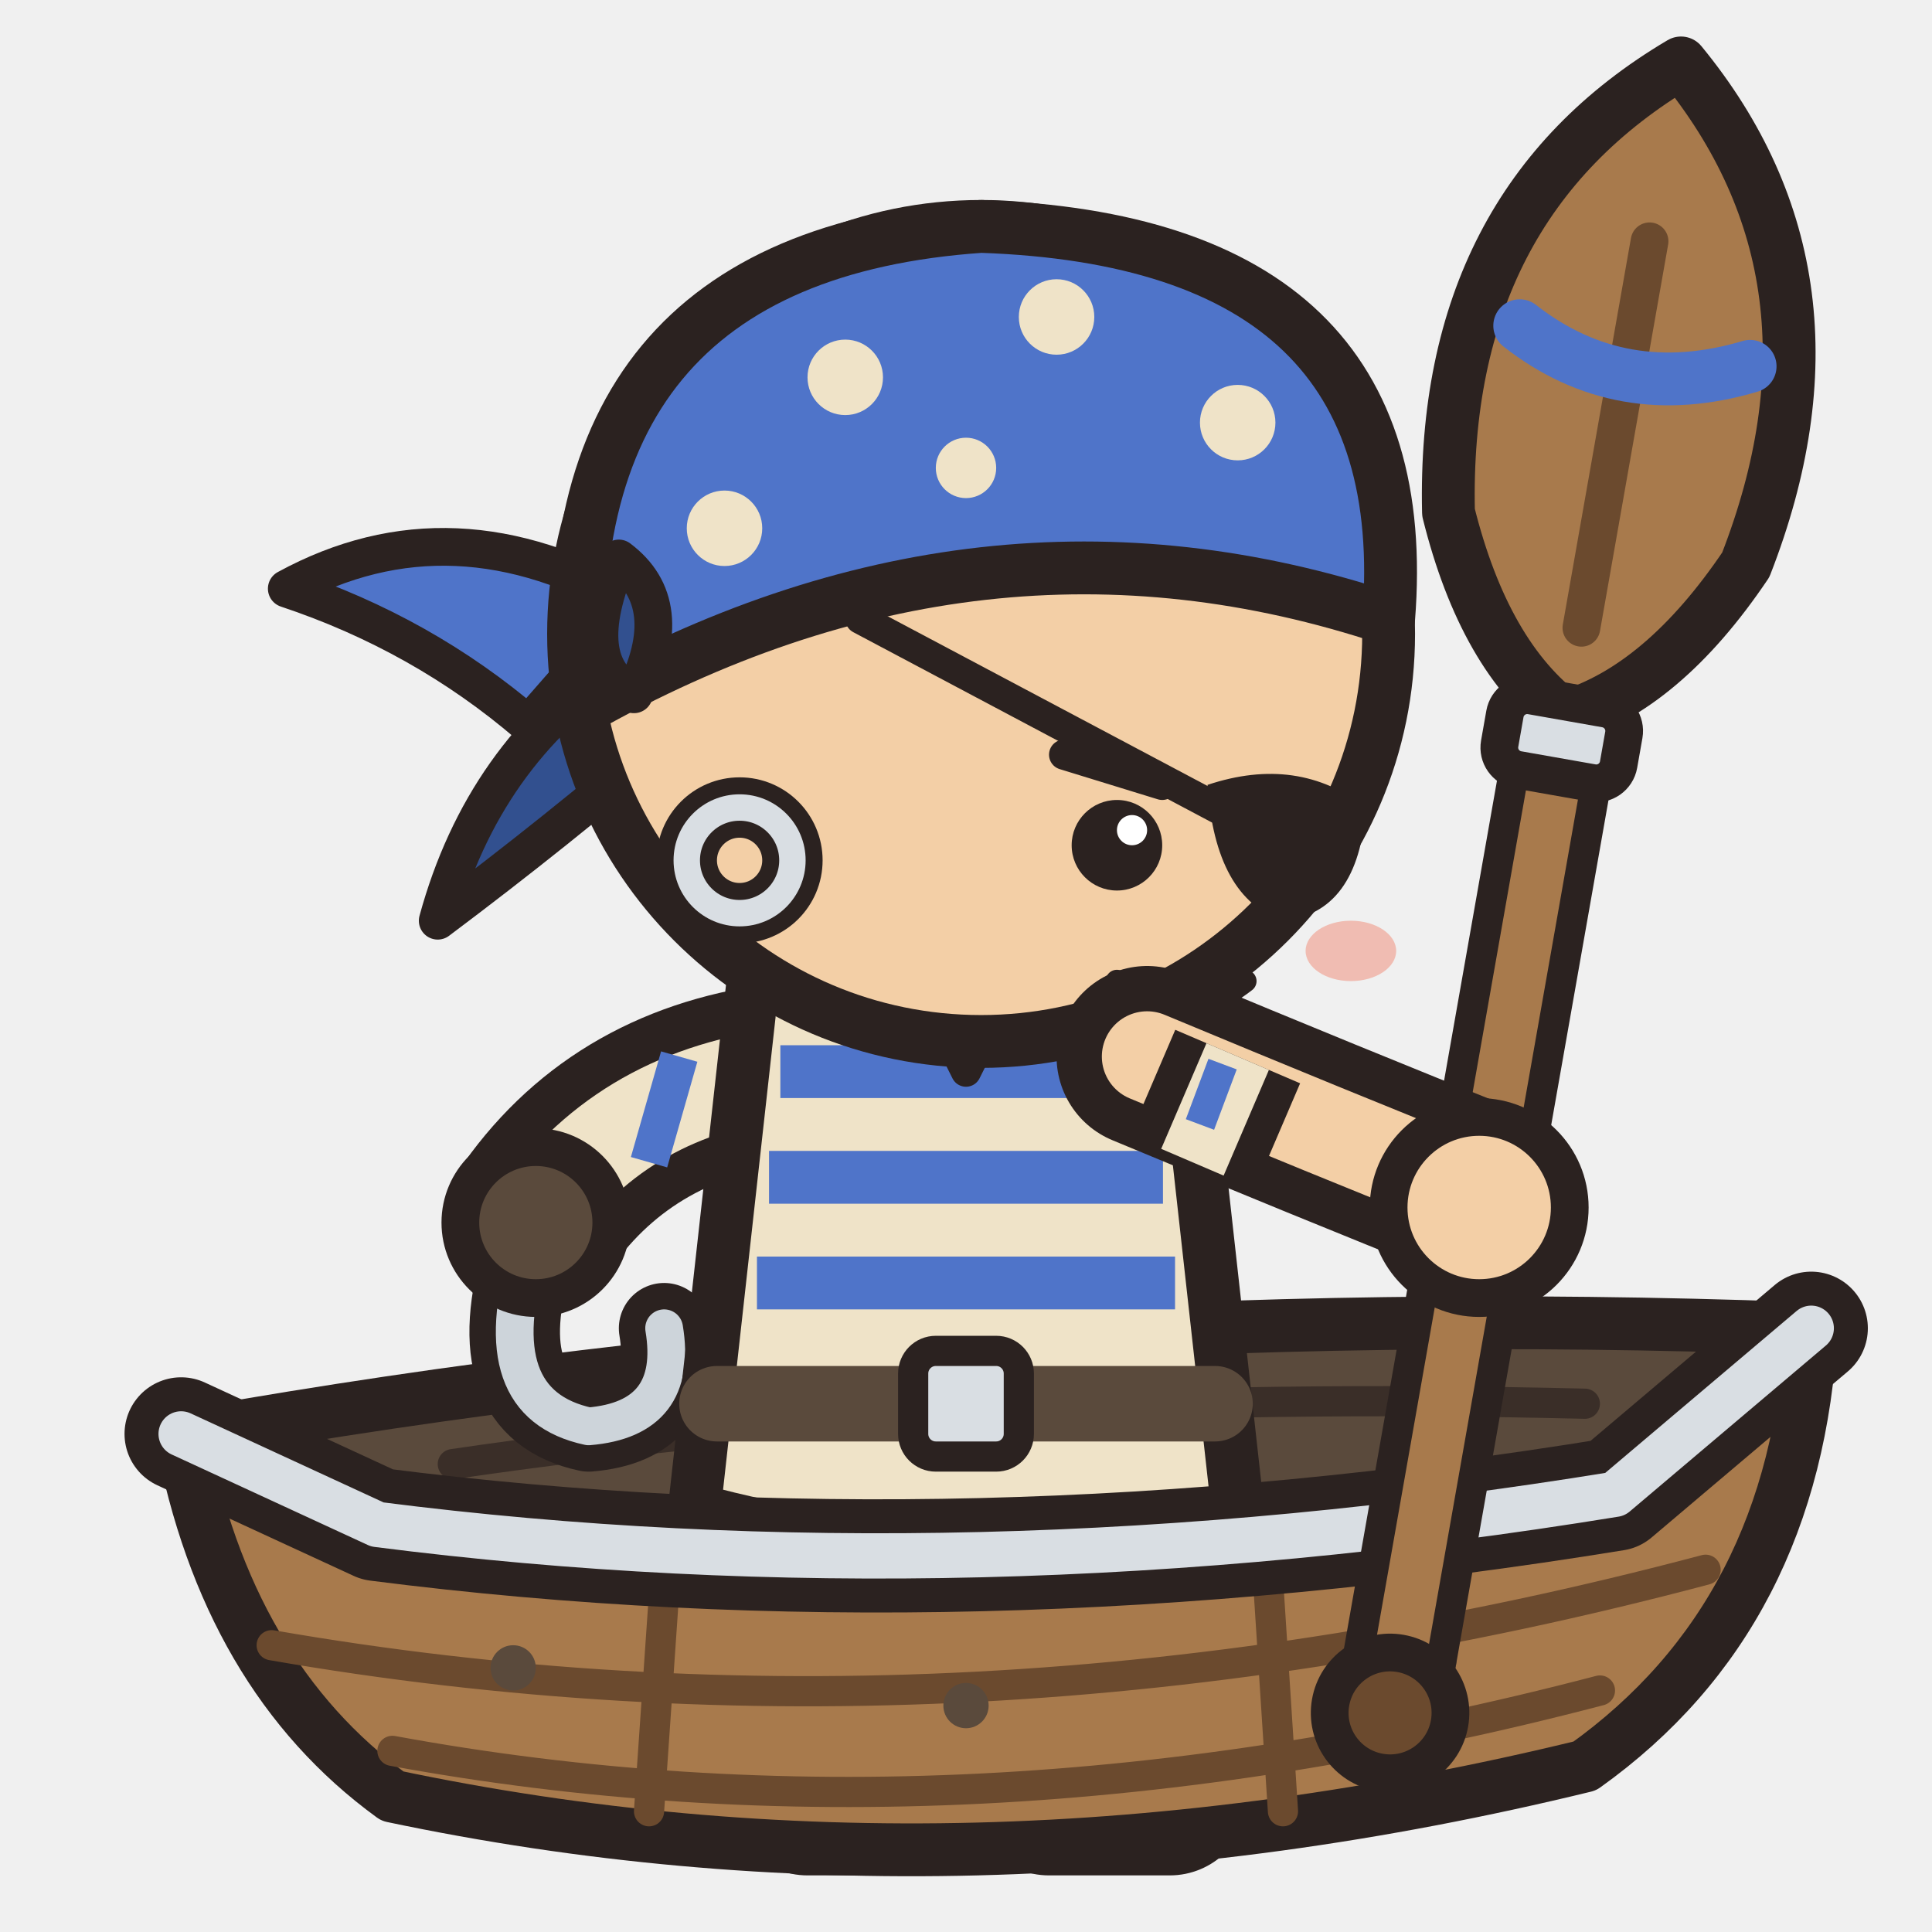
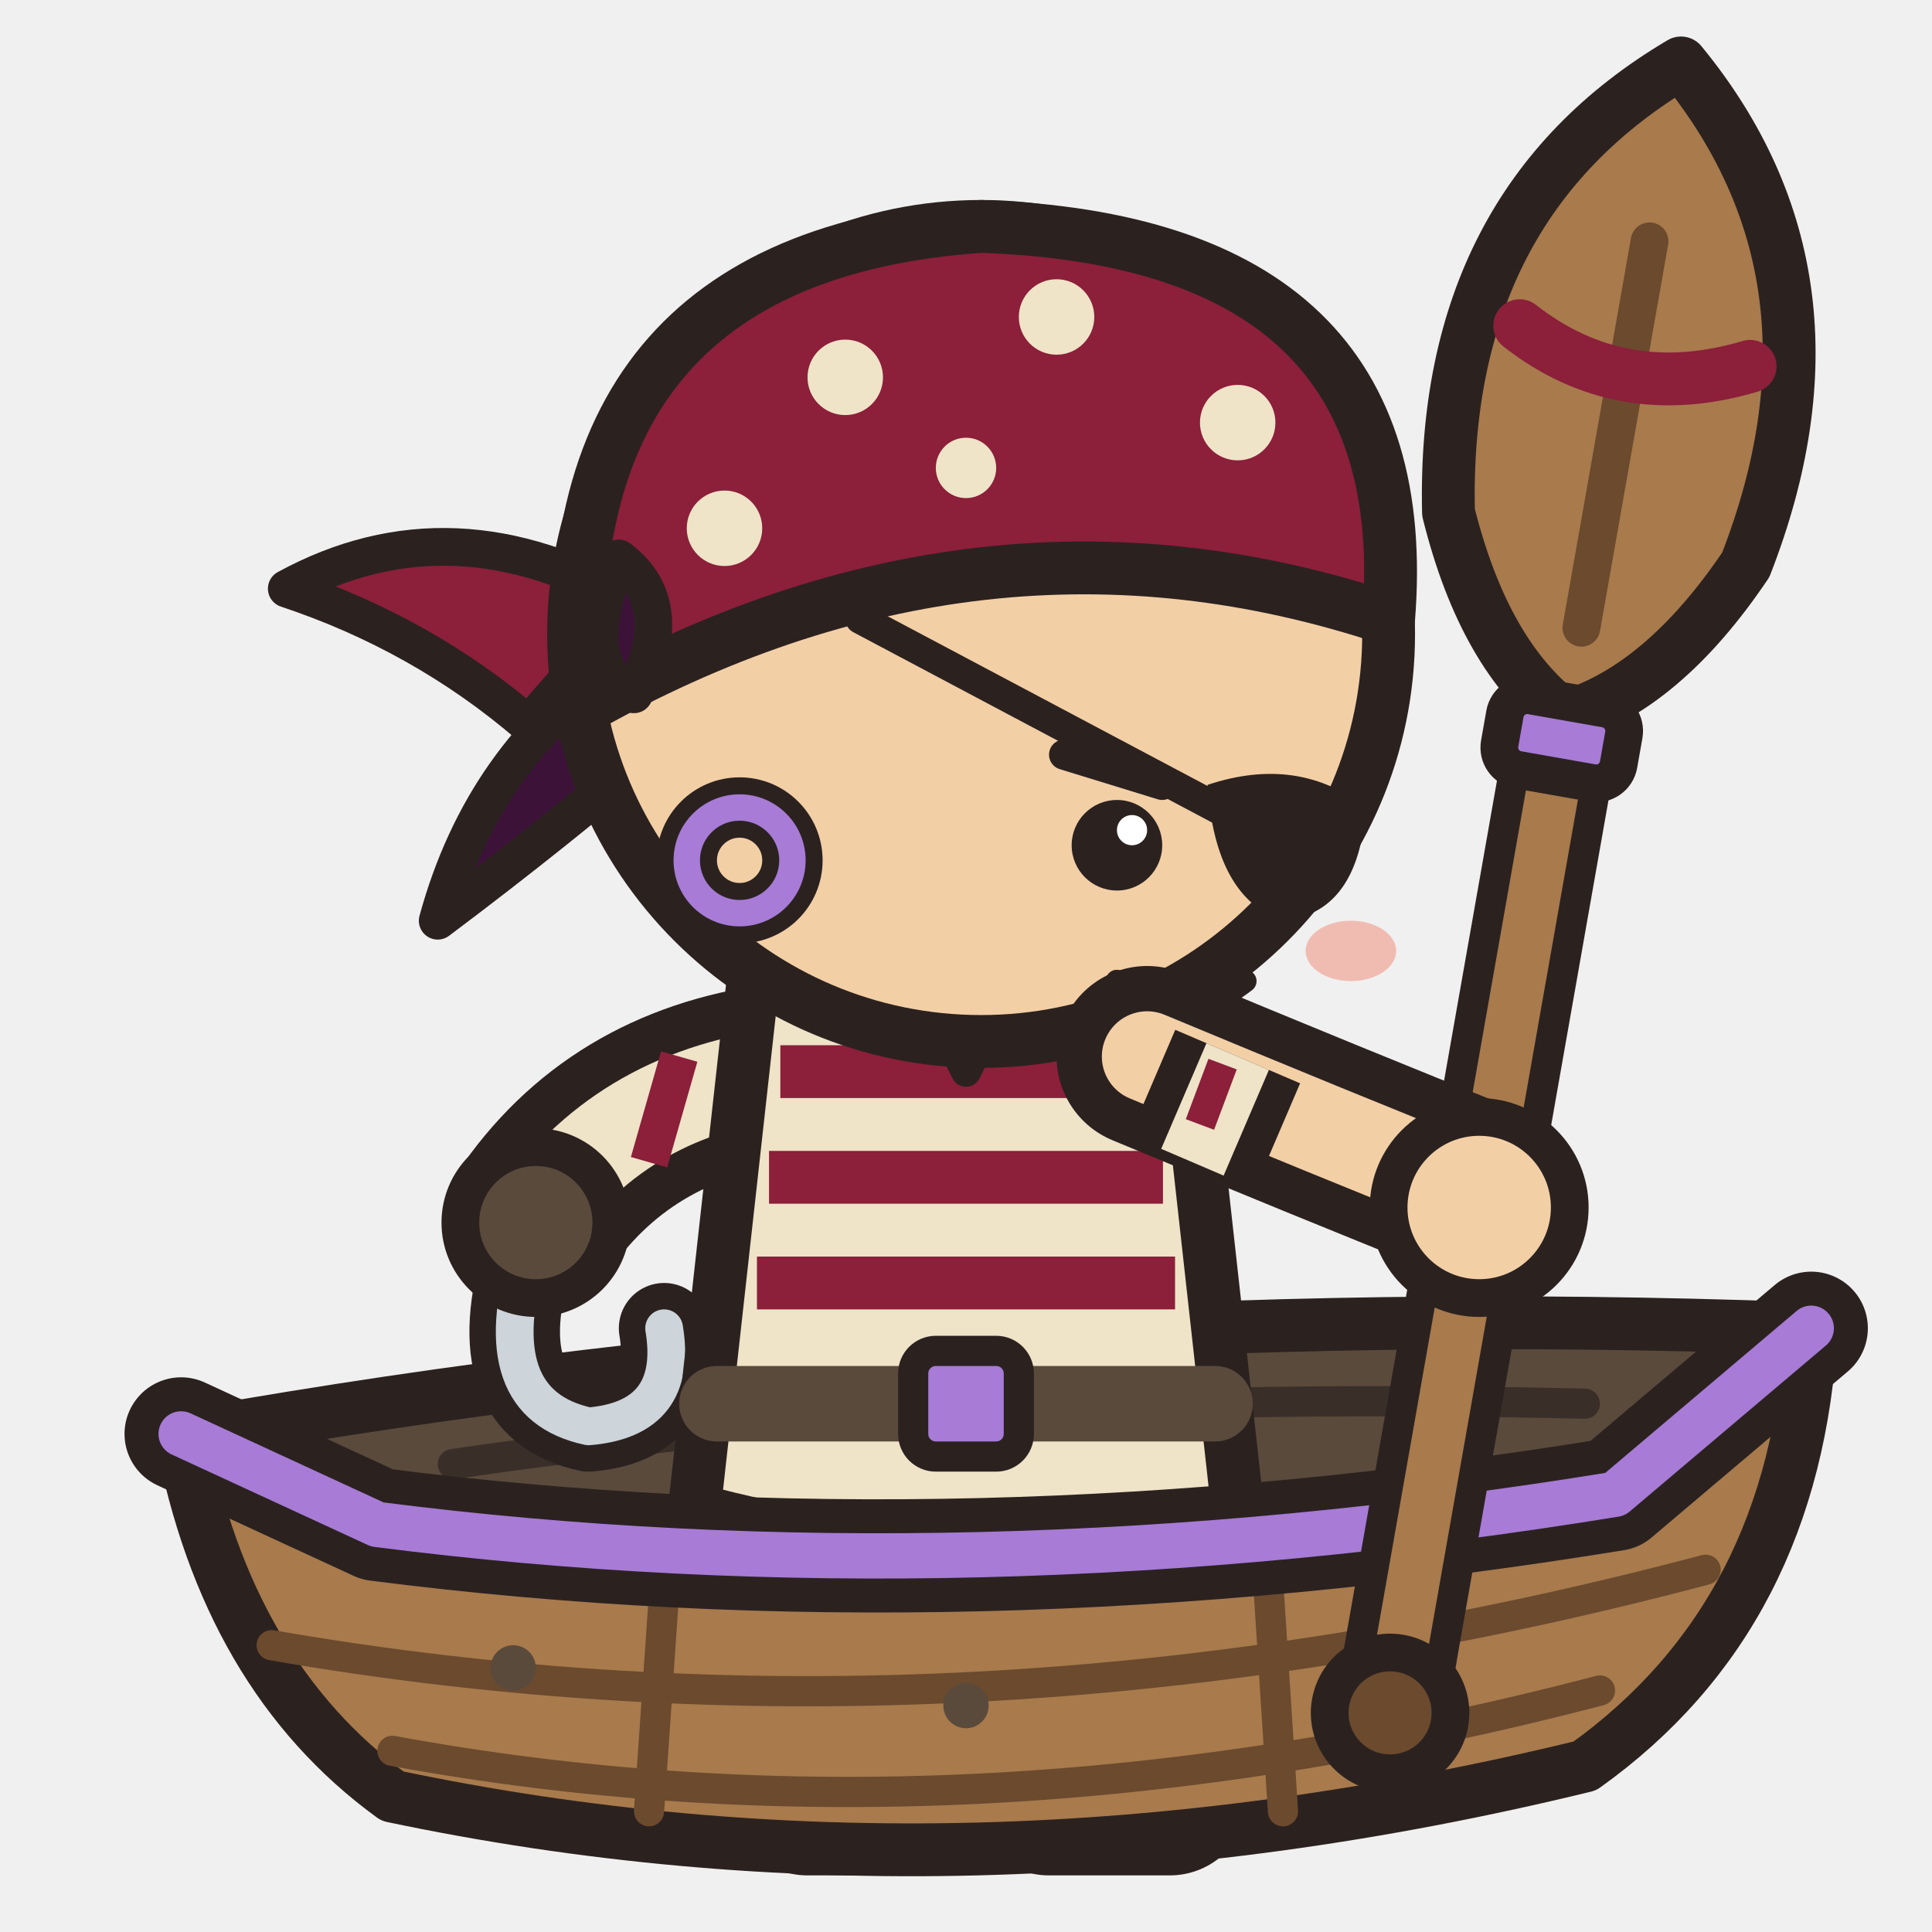
<svg xmlns="http://www.w3.org/2000/svg" viewBox="0 0 256 256" width="256" height="256">
  <g stroke="#2b2220" stroke-width="7" stroke-linejoin="round" stroke-linecap="round">
    <path d="M26 190 Q128 172 238 176 L214 198 Q128 210 50 202 Z" fill="#5a4a3c" />
    <path d="M60 194 Q128 184 210 186" fill="none" stroke="#3a2e28" stroke-width="4" />
    <path d="M106 142 Q84 144 72 160" fill="none" stroke="#2b2220" stroke-width="24" />
    <path d="M106 142 Q84 144 72 160" fill="none" stroke="#efe3c8" stroke-width="12" />
-     <path d="M90 140 L86 154" stroke="#4f74c9" stroke-width="5" stroke-linecap="butt" />
+     <path d="M90 140 L86 154" stroke="#8c1f3a" stroke-width="5" stroke-linecap="butt" />
    <path d="M70 166 Q64 186 78 189 Q90 188 88 176" fill="none" stroke="#2b2220" stroke-width="12" />
    <path d="M70 166 Q64 186 78 189 Q90 188 88 176" fill="none" stroke="#cdd4da" stroke-width="5" />
    <circle cx="71" cy="162" r="10" fill="#5a4a3c" stroke-width="5" />
    <rect x="106" y="196" width="18" height="40" rx="4" fill="#5a4a3c" />
    <rect x="100" y="230" width="28" height="15" rx="7" fill="#3a2e28" />
    <rect x="136" y="196" width="18" height="40" rx="4" fill="#5a4a3c" />
    <rect x="132" y="230" width="30" height="15" rx="7" fill="#3a2e28" />
    <path d="M100 128 Q128 118 156 128 L164 200 Q128 210 92 200 Z" fill="#efe3c8" />
-     <path d="M103.4 142 L152.6 142 M101.9 156 L154.1 156 M100.3 170 L155.7 170" stroke="#4f74c9" stroke-width="7" stroke-linecap="butt" />
+     <path d="M103.4 142 L152.6 142 M101.9 156 L154.1 156 M100.3 170 L155.7 170" stroke="#8c1f3a" stroke-width="7" stroke-linecap="butt" />
    <path d="M120 126 L128 142 L136 126" fill="none" stroke="#2b2220" stroke-width="4" />
    <path d="M95 186 L161 186" stroke="#5a4a3c" stroke-width="10" />
-     <rect x="121" y="179" width="14" height="14" rx="3" fill="#d9dee3" stroke-width="4" />
+     <rect x="121" y="179" width="14" height="14" rx="3" fill="#a77bd6" stroke-width="4" />
    <path d="M24 190 L50 202 Q128 212 214 198 L240 176 Q238 214 210 234 Q128 254 52 238 Q30 222 24 190 Z" fill="#a87a4c" />
    <path d="M36 218 Q128 234 226 208 M52 232 Q128 246 212 224" fill="none" stroke="#6b4a2e" stroke-width="4" />
    <path d="M88 211 L86 240 M168 209 L170 240" fill="none" stroke="#6b4a2e" stroke-width="4" />
    <path d="M24 190 L50 202 Q128 212 214 198 L240 176" fill="none" stroke="#2b2220" stroke-width="15" />
-     <path d="M24 190 L50 202 Q128 212 214 198 L240 176" fill="none" stroke="#d9dee3" stroke-width="6" />
+     <path d="M24 190 L50 202 Q128 212 214 198 L240 176" fill="none" stroke="#a77bd6" stroke-width="6" />
    <circle cx="68" cy="221" r="3" fill="#5a4a3c" stroke="none" />
    <circle cx="128" cy="226" r="3" fill="#5a4a3c" stroke="none" />
    <circle cx="190" cy="220" r="3" fill="#5a4a3c" stroke="none" />
-     <path d="M84 80 Q60 66 38 78 Q56 84 70 96 Z" fill="#4f74c9" stroke-width="5" />
-     <path d="M82 88 Q64 100 58 122 Q74 110 88 98 Z" fill="#32508f" stroke-width="5" />
+     <path d="M84 80 Q60 66 38 78 Q56 84 70 96 Z" fill="#8c1f3a" stroke-width="5" />
+     <path d="M82 88 Q64 100 58 122 Q74 110 88 98 Z" fill="#3d1238" stroke-width="5" />
    <circle cx="130" cy="84" r="54" fill="#f3cfa6" />
-     <path d="M77 94 Q72 34 130 30 Q188 32 184 82 Q130 64 77 94 Z" fill="#4f74c9" />
+     <path d="M77 94 Q72 34 130 30 Q188 32 184 82 Q130 64 77 94 Z" fill="#8c1f3a" />
    <circle cx="112" cy="50" r="5" fill="#efe3c8" stroke="none" />
    <circle cx="140" cy="42" r="5" fill="#efe3c8" stroke="none" />
    <circle cx="164" cy="56" r="5" fill="#efe3c8" stroke="none" />
    <circle cx="96" cy="70" r="5" fill="#efe3c8" stroke="none" />
    <circle cx="128" cy="62" r="4" fill="#efe3c8" stroke="none" />
-     <path d="M82 74 Q90 80 84 92 Q76 88 82 74 Z" fill="#32508f" stroke-width="5" />
+     <path d="M82 74 Q90 80 84 92 Q76 88 82 74 Z" fill="#3d1238" stroke-width="5" />
    <circle cx="98" cy="114" r="7" fill="none" stroke="#2b2220" stroke-width="8" />
-     <circle cx="98" cy="114" r="7" fill="none" stroke="#d9dee3" stroke-width="3.5" />
+     <circle cx="98" cy="114" r="7" fill="none" stroke="#a77bd6" stroke-width="3.5" />
    <path d="M141 100 L154 104" stroke="#2b2220" stroke-width="4" />
    <path d="M163 108 L114 82" stroke="#2b2220" stroke-width="4" />
    <circle cx="148" cy="112" r="6" fill="#2b2220" stroke="none" />
    <circle cx="150" cy="110" r="2" fill="#fff" stroke="none" />
    <path d="M160 104 Q172 100 181 107 Q180 121 170 122 Q161 119 160 104 Z" fill="#2b2220" stroke="none" />
    <ellipse cx="179" cy="126" rx="6" ry="4" fill="#f09a88" opacity="0.6" stroke="none" />
    <path d="M148 130 Q156 137 165 130" fill="none" stroke="#2b2220" stroke-width="3" />
    <g transform="rotate(10 196 160)">
      <line x1="196" y1="60" x2="196" y2="226" stroke="#2b2220" stroke-width="15" />
      <line x1="196" y1="60" x2="196" y2="226" stroke="#a87a4c" stroke-width="7" />
      <path d="M196 6 Q224 30 216 70 Q208 88 196 94 Q184 88 176 70 Q168 30 196 6 Z" fill="#a87a4c" />
      <path d="M196 30 L196 82" stroke="#6b4a2e" stroke-width="5" />
-       <path d="M181 44 Q196 52 212 44" fill="none" stroke="#4f74c9" stroke-width="7" />
-       <rect x="188" y="92" width="16" height="10" rx="3" fill="#d9dee3" stroke-width="5" />
+       <path d="M181 44 Q196 52 212 44" fill="none" stroke="#8c1f3a" stroke-width="7" />
+       <rect x="188" y="92" width="16" height="10" rx="3" fill="#a77bd6" stroke-width="5" />
      <circle cx="196" cy="228" r="8" fill="#6b4a2e" stroke-width="5" />
    </g>
    <path d="M152 140 Q176 150 196 158" fill="none" stroke="#2b2220" stroke-width="24" />
    <path d="M152 140 Q176 150 196 158" fill="none" stroke="#f3cfa6" stroke-width="12" />
    <path d="M164 140 L158 154" stroke="#2b2220" stroke-width="18" stroke-linecap="butt" />
    <path d="M164 140 L158 154" stroke="#efe3c8" stroke-width="9" stroke-linecap="butt" />
-     <path d="M162 141 L159 149" stroke="#4f74c9" stroke-width="4" stroke-linecap="butt" />
+     <path d="M162 141 L159 149" stroke="#8c1f3a" stroke-width="4" stroke-linecap="butt" />
    <circle cx="196" cy="160" r="12" fill="#f3cfa6" stroke-width="5" />
  </g>
</svg>
